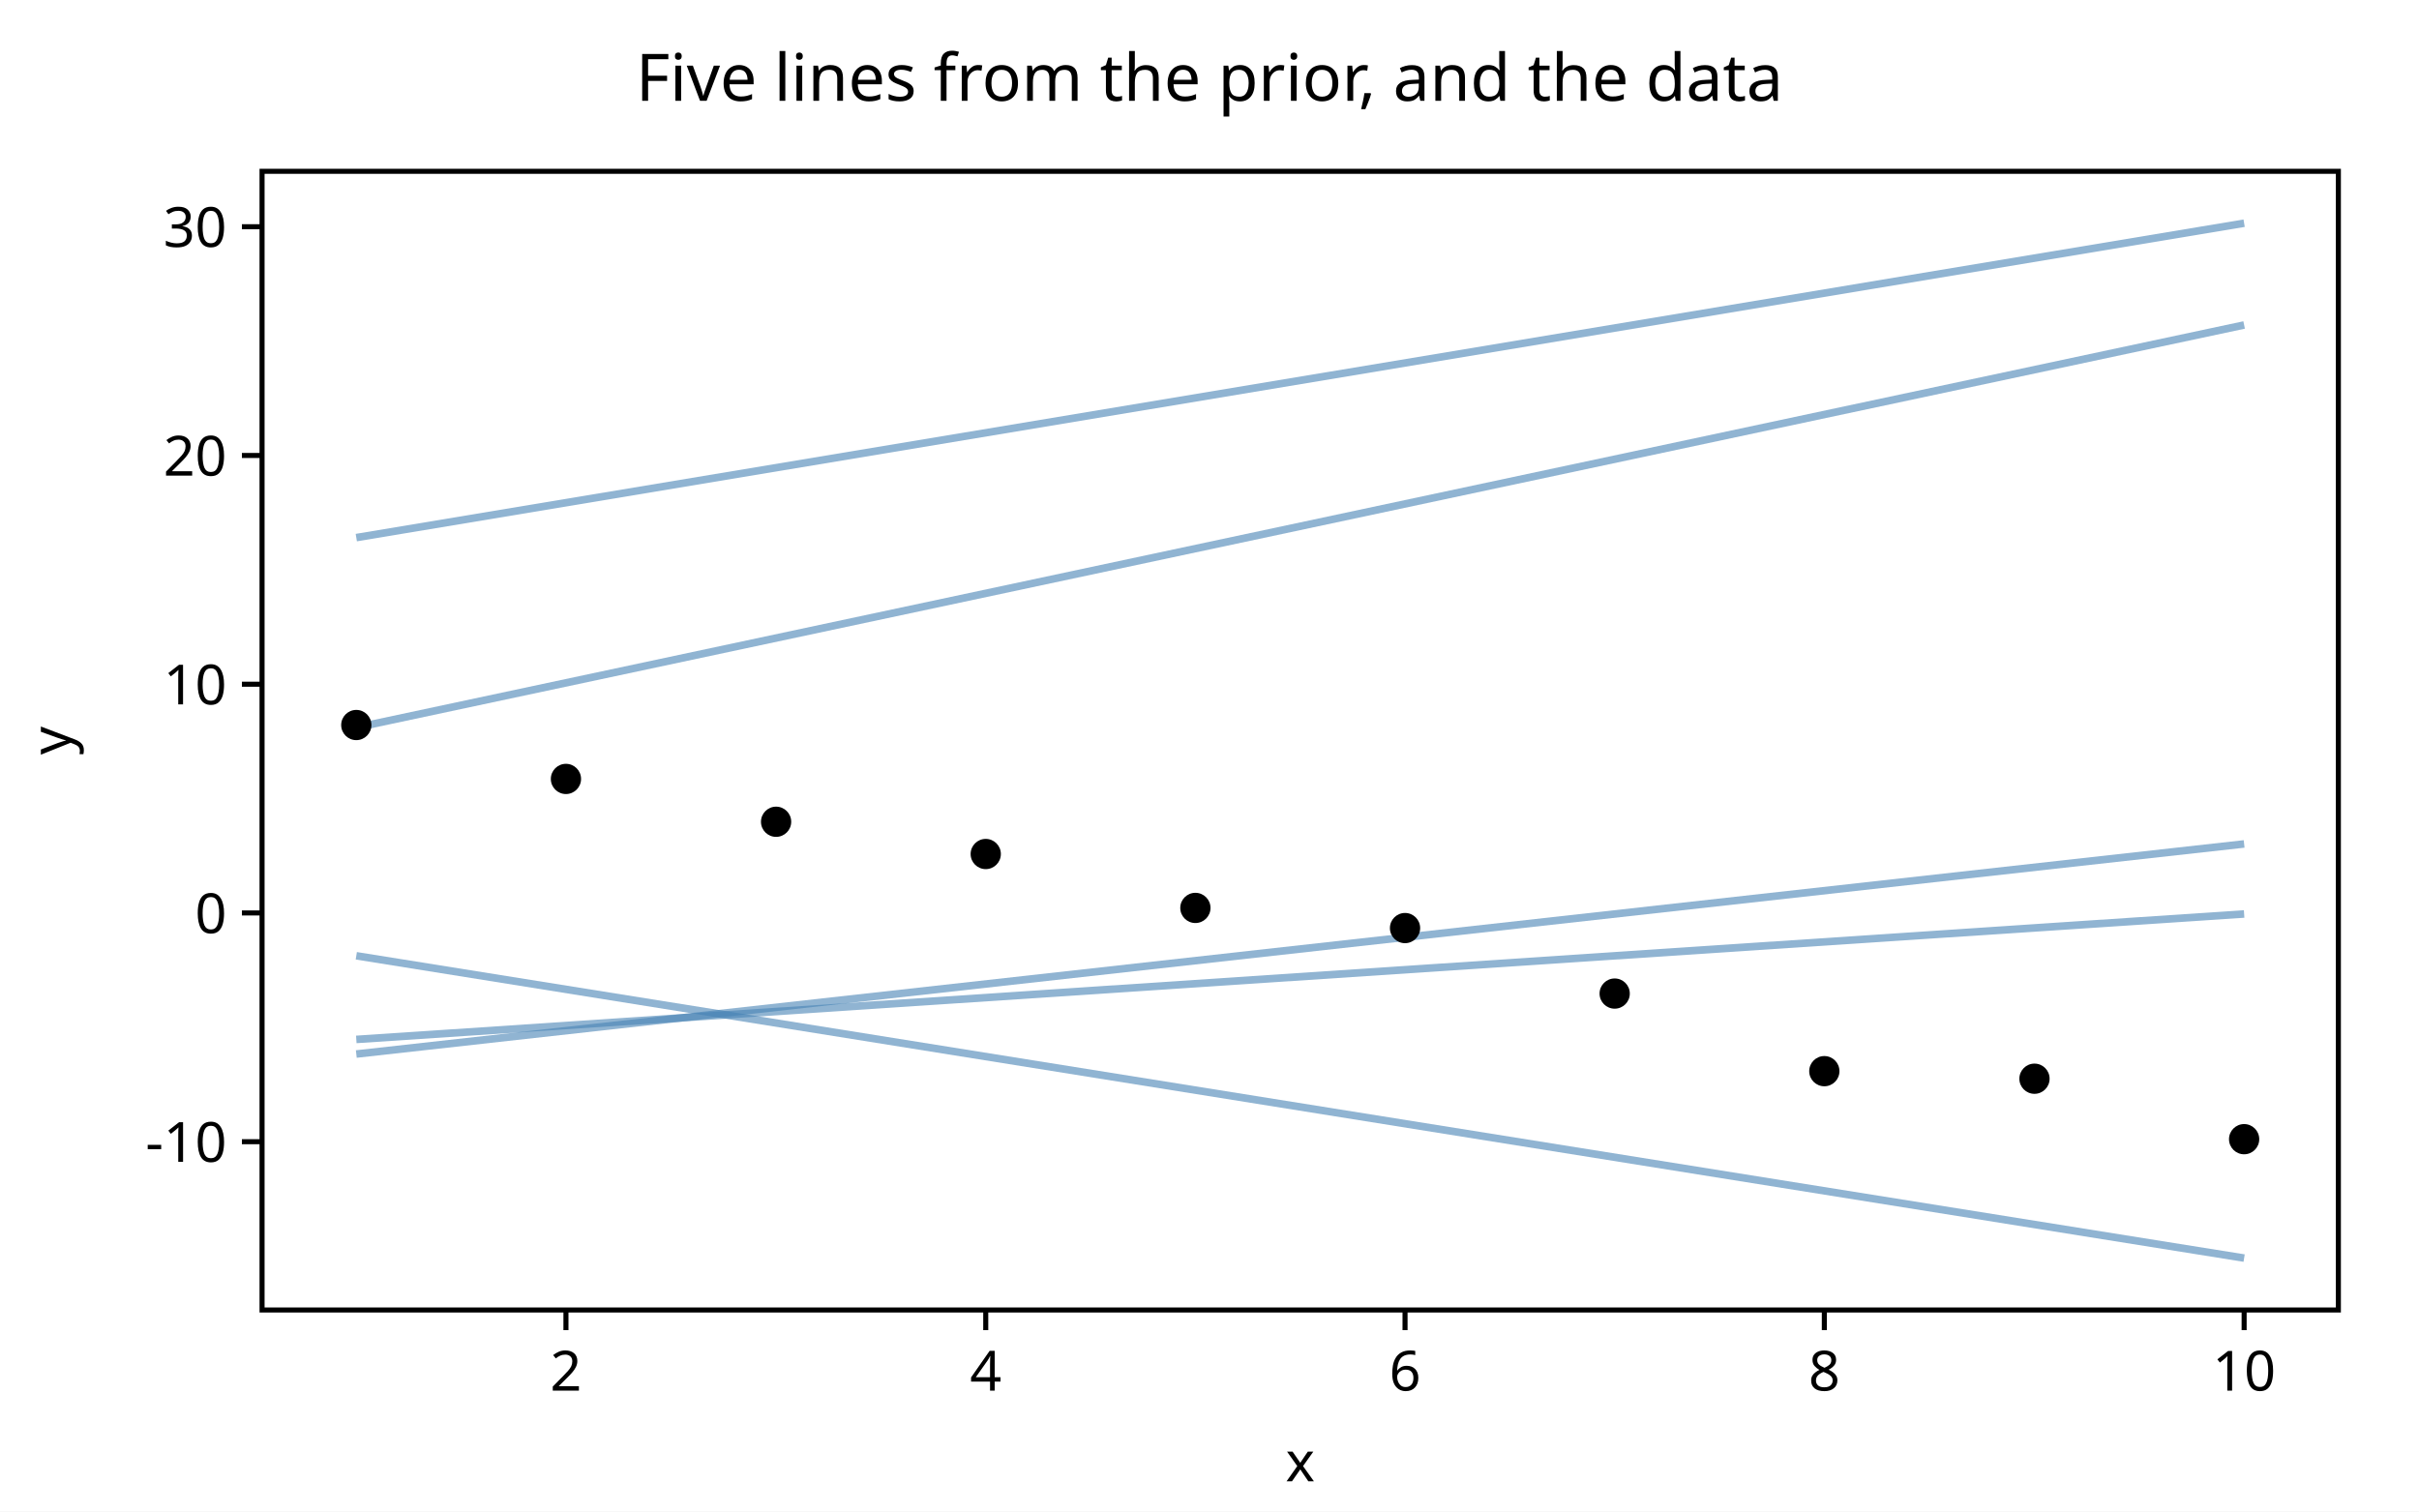
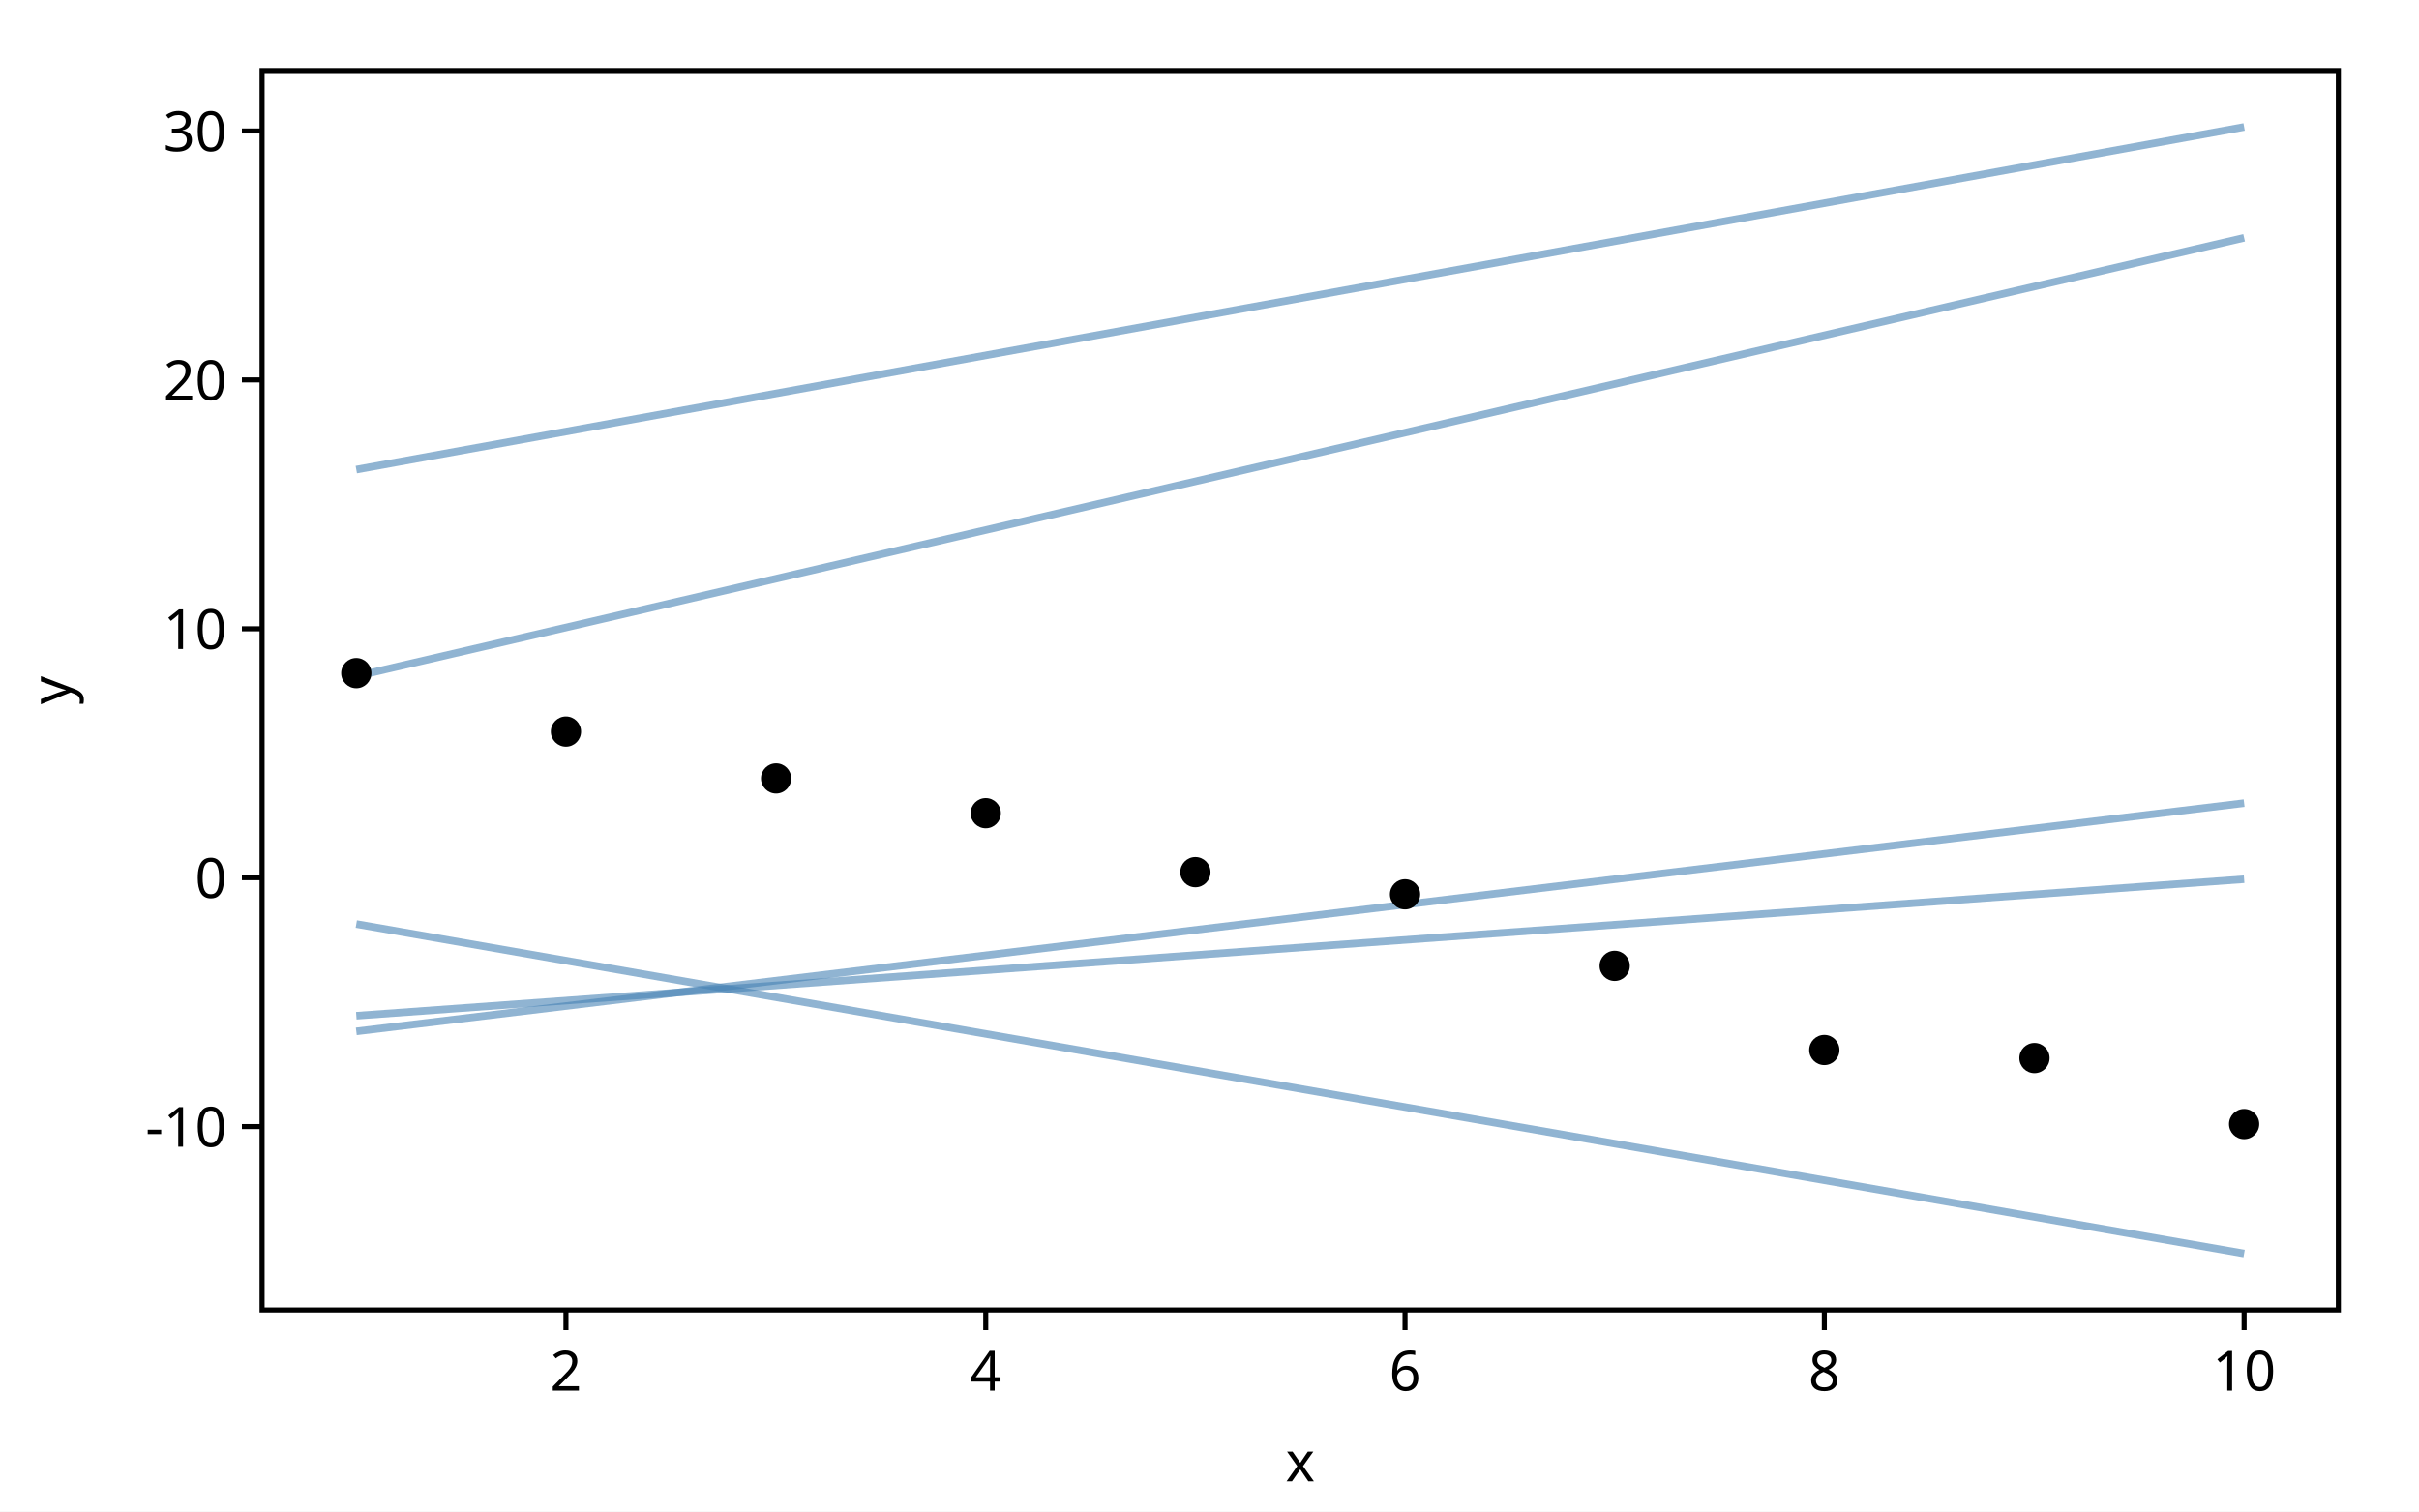
<svg xmlns="http://www.w3.org/2000/svg" width="480" height="300" viewBox="0 0 480 300" font-family="sans-serif" font-size="11">
  <rect width="100%" height="100%" fill="white" />
-   <text x="240.0" y="20" text-anchor="middle" font-size="13">Five lines from the prior, and the data</text>
  <g>
    <line x1="112.3" y1="260.0" x2="112.3" y2="264.0" stroke="black" />
    <text x="112.3" y="276.0" text-anchor="middle">2</text>
  </g>
  <g>
    <line x1="195.6" y1="260.0" x2="195.6" y2="264.0" stroke="black" />
    <text x="195.6" y="276.0" text-anchor="middle">4</text>
  </g>
  <g>
    <line x1="278.8" y1="260.0" x2="278.8" y2="264.0" stroke="black" />
    <text x="278.8" y="276.0" text-anchor="middle">6</text>
  </g>
  <g>
    <line x1="362.0" y1="260.0" x2="362.0" y2="264.0" stroke="black" />
    <text x="362.0" y="276.0" text-anchor="middle">8</text>
  </g>
  <g>
    <line x1="445.3" y1="260.0" x2="445.3" y2="264.0" stroke="black" />
    <text x="445.3" y="276.0" text-anchor="middle">10</text>
  </g>
  <g>
-     <line x1="48.0" y1="226.6" x2="52" y2="226.6" stroke="black" />
-     <text x="45.0" y="230.6" text-anchor="end">-10</text>
+     <line x1="48.0" y1="223.6" x2="52" y2="223.6" stroke="black" />
+     <text x="45.0" y="227.6" text-anchor="end">-10</text>
  </g>
  <g>
-     <line x1="48.0" y1="181.2" x2="52" y2="181.2" stroke="black" />
-     <text x="45.0" y="185.2" text-anchor="end">0</text>
+     <line x1="48.0" y1="174.2" x2="52" y2="174.2" stroke="black" />
+     <text x="45.0" y="178.2" text-anchor="end">0</text>
  </g>
  <g>
-     <line x1="48.0" y1="135.8" x2="52" y2="135.8" stroke="black" />
-     <text x="45.0" y="139.8" text-anchor="end">10</text>
+     <line x1="48.0" y1="124.8" x2="52" y2="124.8" stroke="black" />
+     <text x="45.0" y="128.8" text-anchor="end">10</text>
  </g>
  <g>
-     <line x1="48.0" y1="90.4" x2="52" y2="90.4" stroke="black" />
-     <text x="45.0" y="94.4" text-anchor="end">20</text>
+     <line x1="48.0" y1="75.4" x2="52" y2="75.4" stroke="black" />
+     <text x="45.0" y="79.4" text-anchor="end">20</text>
  </g>
  <g>
-     <line x1="48.0" y1="45.0" x2="52" y2="45.0" stroke="black" />
-     <text x="45.0" y="49.0" text-anchor="end">30</text>
+     <line x1="48.0" y1="26.0" x2="52" y2="26.0" stroke="black" />
+     <text x="45.0" y="30.0" text-anchor="end">30</text>
  </g>
-   <rect x="52" y="34" width="412" height="226" fill="none" stroke="black" />
+   <rect x="52" y="14" width="412" height="246" fill="none" stroke="black" />
  <text x="258.0" y="294" text-anchor="middle">x</text>
-   <text transform="translate(14 147.0) rotate(-90)" text-anchor="middle">y</text>
-   <line x1="70.7" y1="106.7" x2="445.3" y2="44.3" stroke="steelblue" stroke-opacity="0.6" stroke-width="1.5" />
-   <line x1="70.7" y1="206.3" x2="445.3" y2="181.4" stroke="steelblue" stroke-opacity="0.6" stroke-width="1.5" />
-   <line x1="70.7" y1="144.4" x2="445.3" y2="64.5" stroke="steelblue" stroke-opacity="0.6" stroke-width="1.5" />
-   <line x1="70.7" y1="209.2" x2="445.3" y2="167.5" stroke="steelblue" stroke-opacity="0.6" stroke-width="1.5" />
-   <line x1="70.7" y1="189.7" x2="445.3" y2="249.7" stroke="steelblue" stroke-opacity="0.6" stroke-width="1.5" />
-   <circle cx="70.7" cy="143.9" r="3" fill="black" />
-   <circle cx="112.3" cy="154.6" r="3" fill="black" />
-   <circle cx="154.0" cy="163.1" r="3" fill="black" />
-   <circle cx="195.6" cy="169.5" r="3" fill="black" />
-   <circle cx="237.2" cy="180.2" r="3" fill="black" />
-   <circle cx="278.8" cy="184.2" r="3" fill="black" />
-   <circle cx="320.4" cy="197.2" r="3" fill="black" />
-   <circle cx="362.0" cy="212.6" r="3" fill="black" />
-   <circle cx="403.7" cy="214.1" r="3" fill="black" />
-   <circle cx="445.3" cy="226.1" r="3" fill="black" />
+   <text transform="translate(14 137.0) rotate(-90)" text-anchor="middle">y</text>
+   <line x1="70.7" y1="93.2" x2="445.3" y2="25.2" stroke="steelblue" stroke-opacity="0.6" stroke-width="1.5" />
+   <line x1="70.7" y1="201.6" x2="445.3" y2="174.5" stroke="steelblue" stroke-opacity="0.6" stroke-width="1.5" />
+   <line x1="70.7" y1="134.2" x2="445.3" y2="47.2" stroke="steelblue" stroke-opacity="0.6" stroke-width="1.5" />
+   <line x1="70.7" y1="204.7" x2="445.3" y2="159.4" stroke="steelblue" stroke-opacity="0.6" stroke-width="1.5" />
+   <line x1="70.7" y1="183.4" x2="445.3" y2="248.8" stroke="steelblue" stroke-opacity="0.6" stroke-width="1.5" />
+   <circle cx="70.7" cy="133.6" r="3" fill="black" />
+   <circle cx="112.3" cy="145.2" r="3" fill="black" />
+   <circle cx="154.0" cy="154.5" r="3" fill="black" />
+   <circle cx="195.6" cy="161.4" r="3" fill="black" />
+   <circle cx="237.2" cy="173.1" r="3" fill="black" />
+   <circle cx="278.8" cy="177.5" r="3" fill="black" />
+   <circle cx="320.4" cy="191.7" r="3" fill="black" />
+   <circle cx="362.0" cy="208.4" r="3" fill="black" />
+   <circle cx="403.7" cy="210.0" r="3" fill="black" />
+   <circle cx="445.3" cy="223.1" r="3" fill="black" />
</svg>
